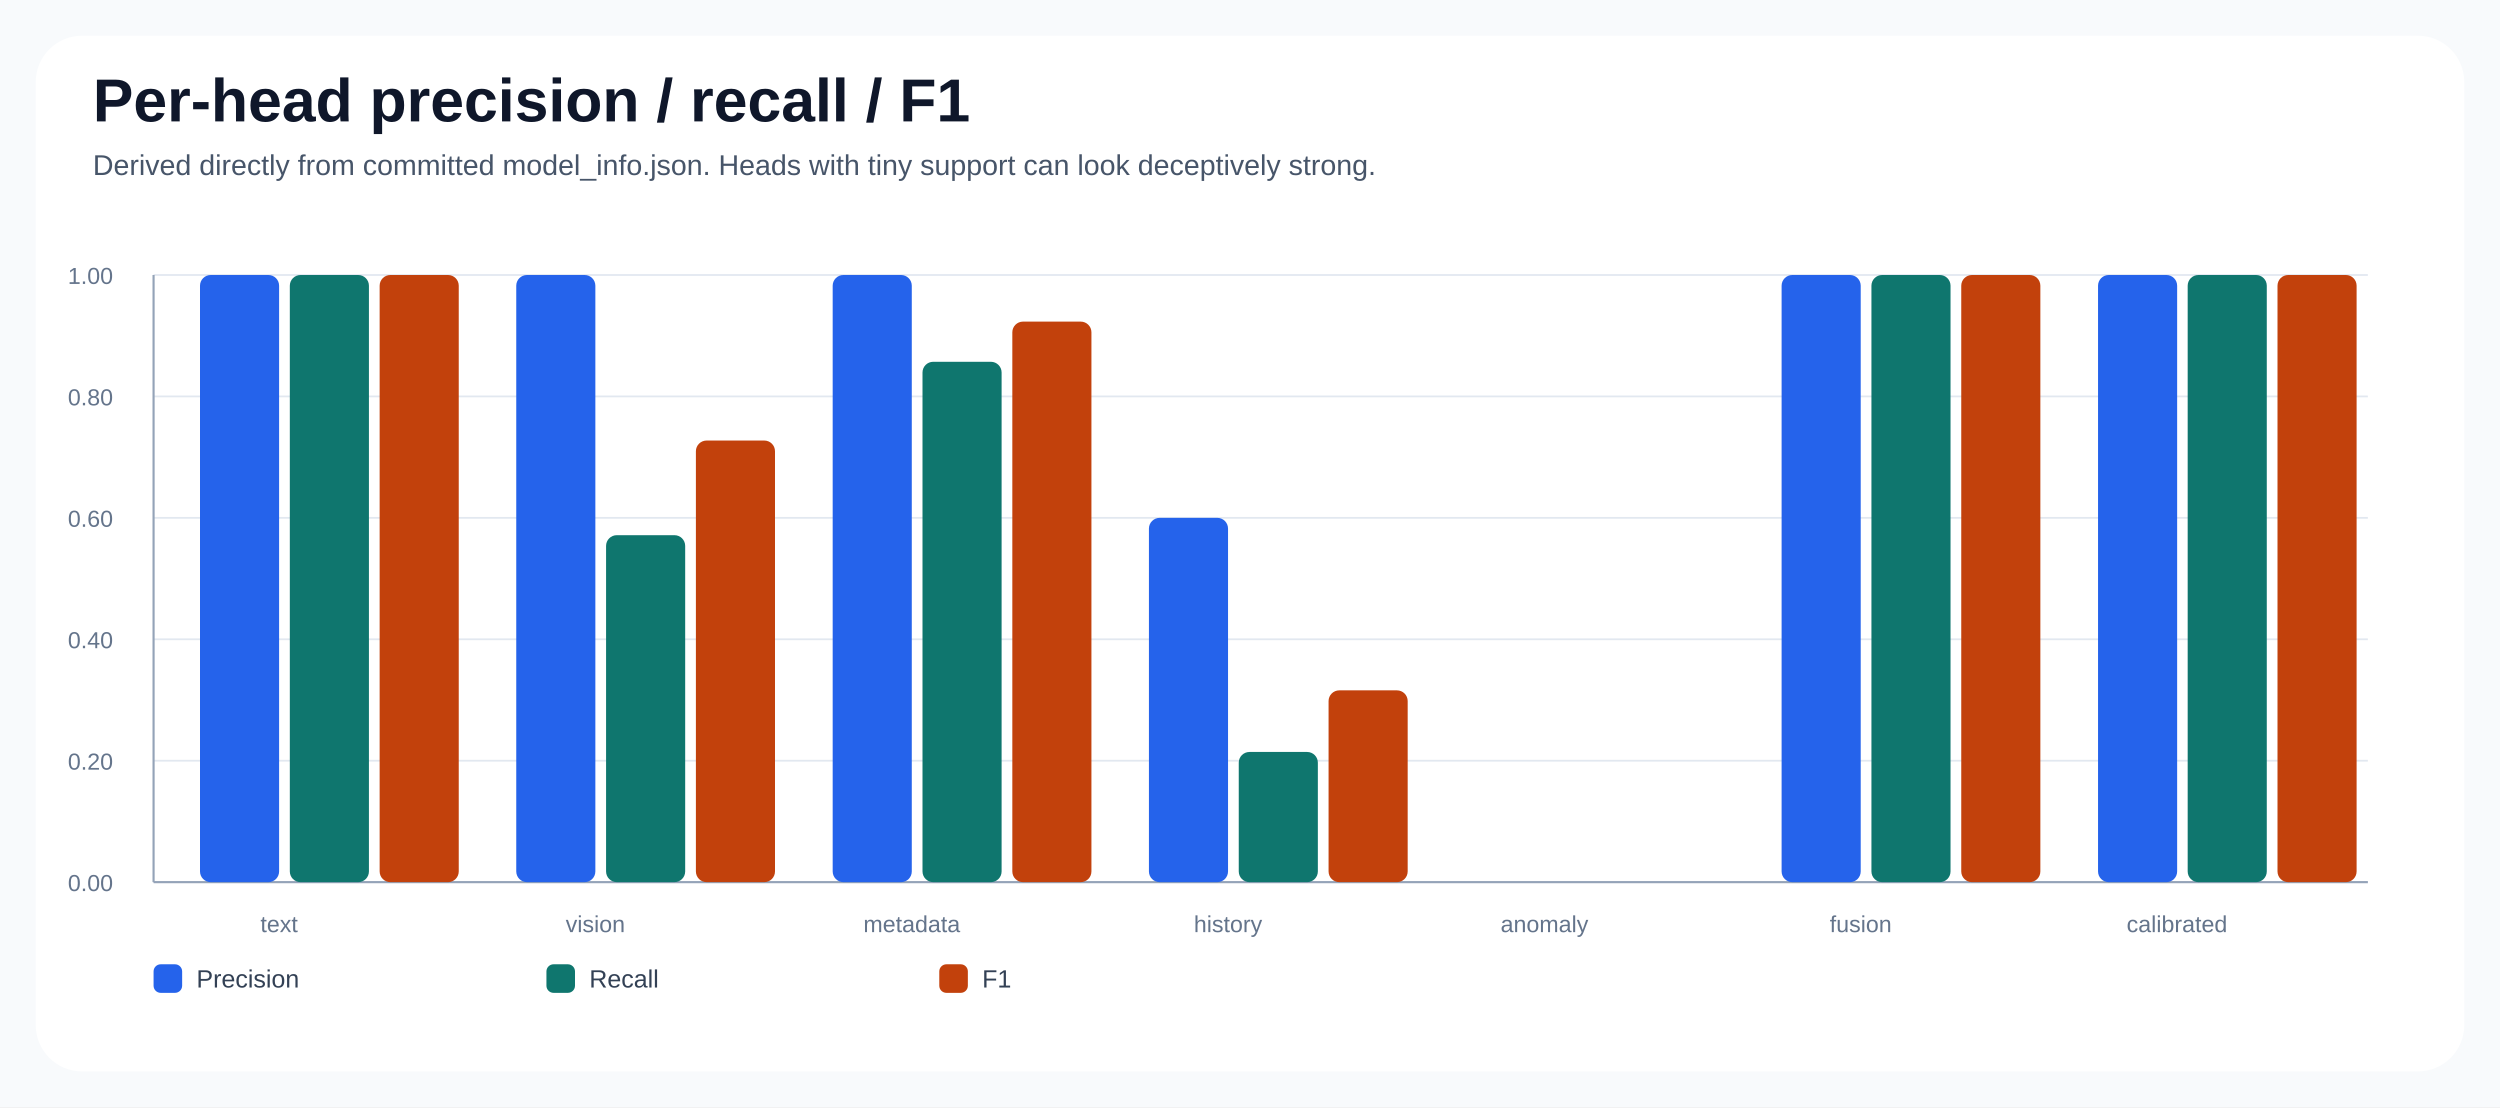
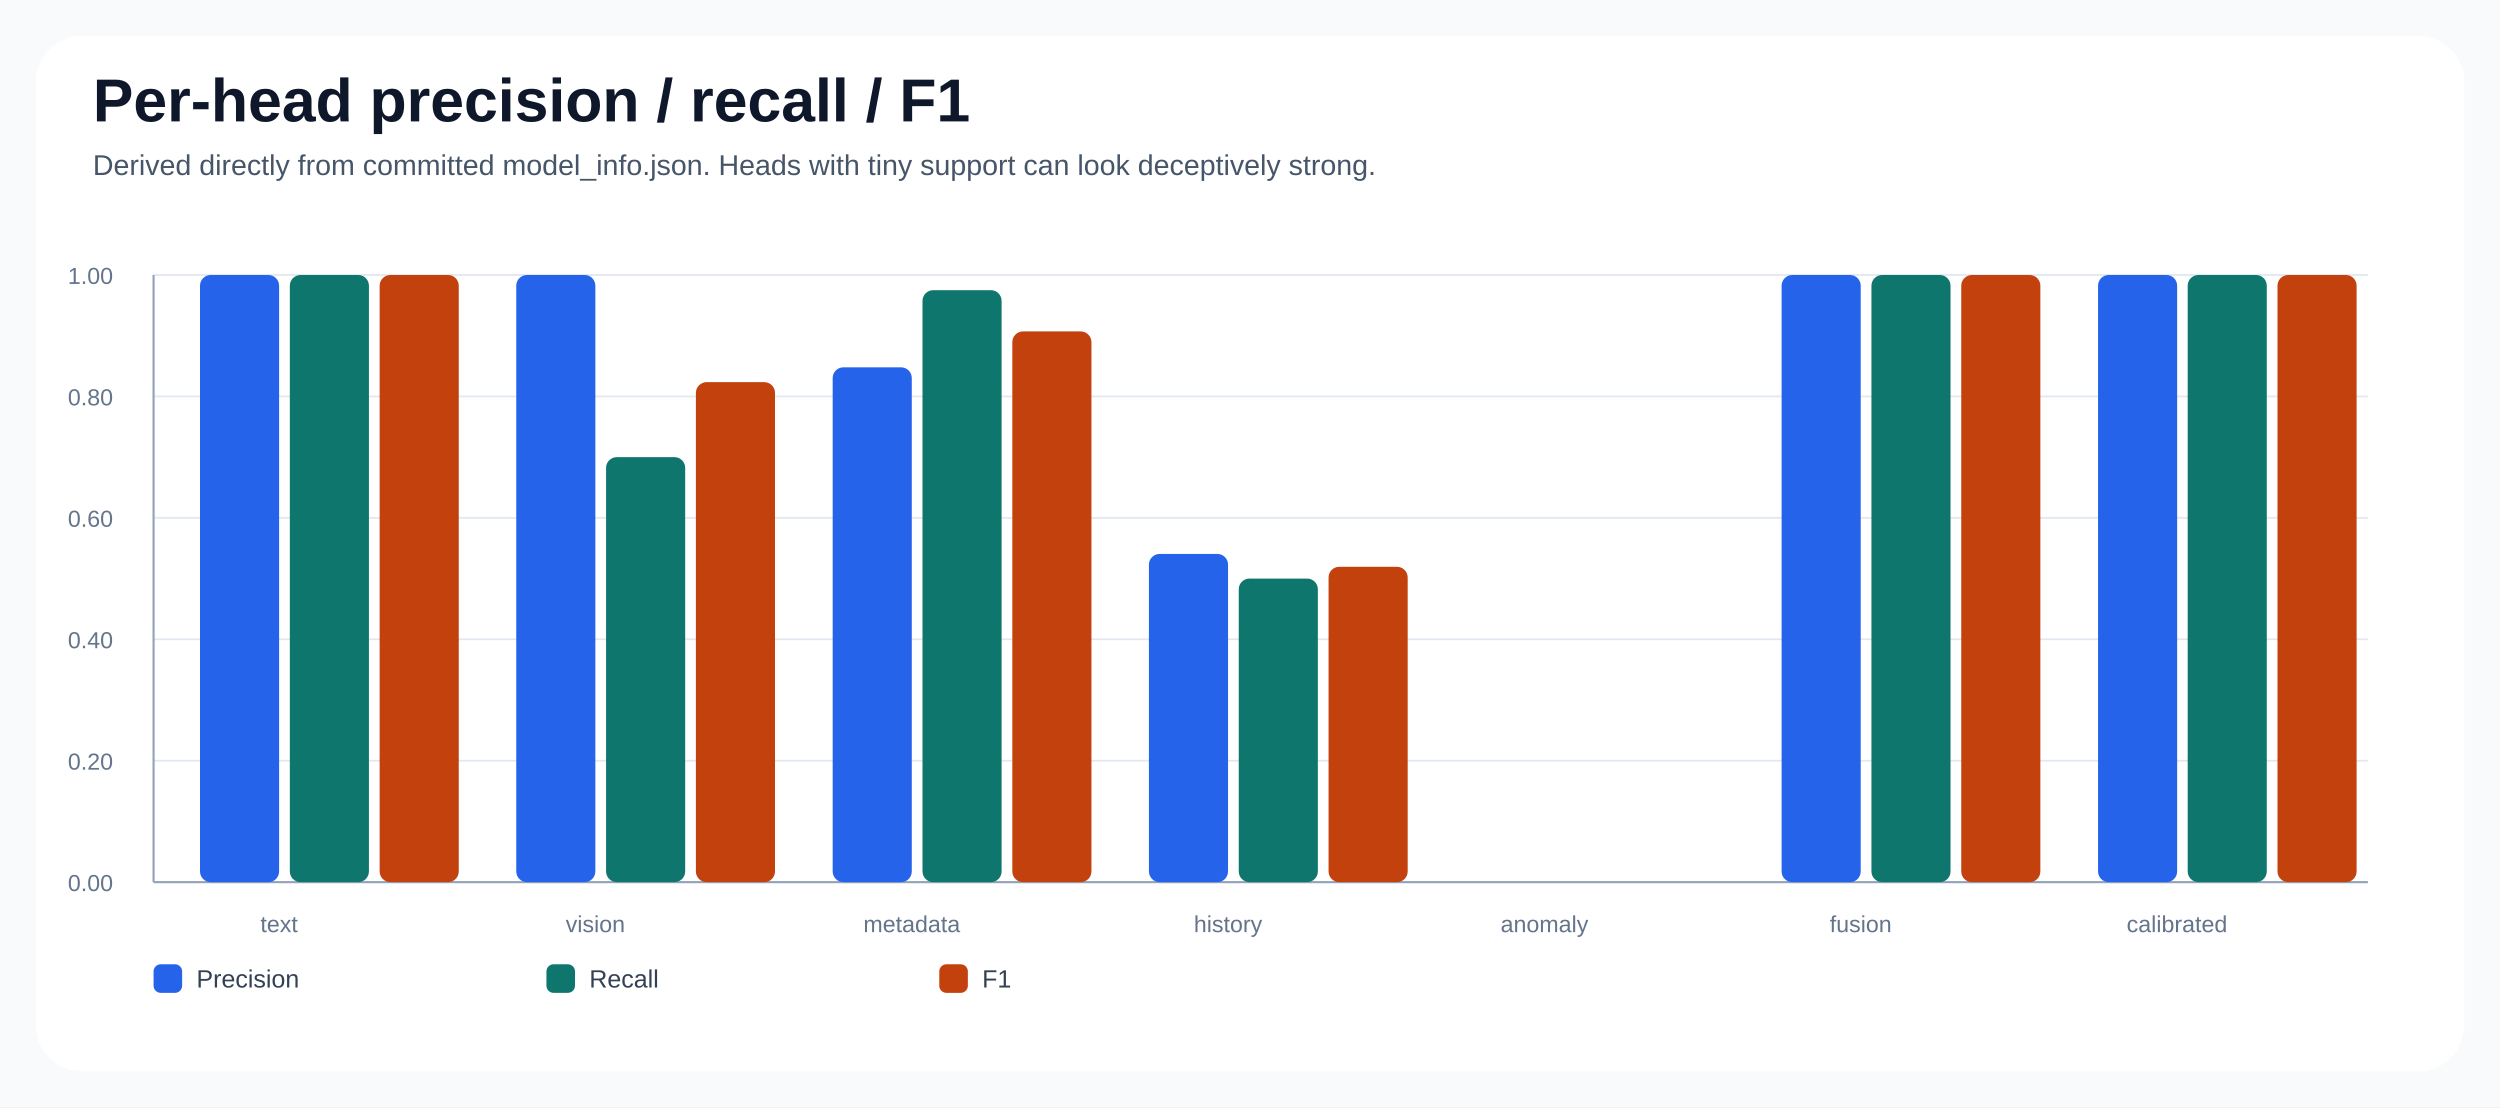
<svg xmlns="http://www.w3.org/2000/svg" width="1400" height="620" viewBox="0 0 1400 620" role="img">
  <style>
text { font-family: 'Segoe UI', Arial, sans-serif; fill: #0f172a; }
.title { font-size: 34px; font-weight: 700; }
.subtitle { font-size: 16px; fill: #475569; }
.card { fill: #ffffff; stroke: #cbd5e1; stroke-width: 1.5; rx: 20; }
.accent { fill: #eff6ff; stroke: #60a5fa; stroke-width: 1.5; rx: 20; }
.warn { fill: #fff7ed; stroke: #fb923c; stroke-width: 1.5; rx: 20; }
.label { font-size: 15px; font-weight: 600; fill: #475569; }
.value { font-size: 32px; font-weight: 700; }
.value-compact { font-size: 22px; font-weight: 700; }
.small { font-size: 13px; fill: #64748b; }
.axis { stroke: #94a3b8; stroke-width: 1.2; }
.grid { stroke: #e2e8f0; stroke-width: 1; }
.legend { font-size: 14px; fill: #334155; }
.stub { font-size: 20px; font-weight: 600; }
</style>
  <rect x="0" y="0" width="1400" height="620" fill="#f8fafc" />
  <rect x="20" y="20" width="1360" height="580" fill="#ffffff" rx="26" />
  <text class="title" x="52" y="68">Per-head precision / recall / F1</text>
  <text class="subtitle" x="52" y="98">Derived directly from committed model_info.json. Heads with tiny support can look deceptively strong.</text>
  <line class="grid" x1="86" y1="494.0" x2="1326" y2="494.0" />
  <text class="small" x="38" y="499.0">0.00</text>
  <line class="grid" x1="86" y1="426.0" x2="1326" y2="426.0" />
  <text class="small" x="38" y="431.0">0.20</text>
  <line class="grid" x1="86" y1="358.0" x2="1326" y2="358.0" />
  <text class="small" x="38" y="363.0">0.40</text>
  <line class="grid" x1="86" y1="290.0" x2="1326" y2="290.0" />
  <text class="small" x="38" y="295.0">0.60</text>
  <line class="grid" x1="86" y1="222.0" x2="1326" y2="222.0" />
  <text class="small" x="38" y="227.0">0.80</text>
  <line class="grid" x1="86" y1="154.0" x2="1326" y2="154.0" />
  <text class="small" x="38" y="159.0">1.00</text>
  <line class="axis" x1="86" y1="154" x2="86" y2="494" />
  <line class="axis" x1="86" y1="494" x2="1326" y2="494" />
  <rect x="112.0" y="154.0" width="44.3" height="340.0" fill="#2563eb" rx="6" />
  <rect x="162.3" y="154.0" width="44.3" height="340.0" fill="#0f766e" rx="6" />
  <rect x="212.6" y="154.0" width="44.3" height="340.0" fill="#c2410c" rx="6" />
  <text class="small" x="156.3" y="522" text-anchor="middle">text</text>
  <rect x="289.1" y="154.0" width="44.3" height="340.0" fill="#2563eb" rx="6" />
-   <rect x="339.4" y="299.7" width="44.3" height="194.3" fill="#0f766e" rx="6" />
-   <rect x="389.7" y="246.7" width="44.3" height="247.3" fill="#c2410c" rx="6" />
+   <rect x="339.4" y="256.0" width="44.3" height="238.0" fill="#0f766e" rx="6" />
+   <rect x="389.7" y="214.0" width="44.3" height="280.0" fill="#c2410c" rx="6" />
  <text class="small" x="333.4" y="522" text-anchor="middle">vision</text>
-   <rect x="466.3" y="154.0" width="44.3" height="340.0" fill="#2563eb" rx="6" />
-   <rect x="516.6" y="202.6" width="44.3" height="291.4" fill="#0f766e" rx="6" />
-   <rect x="566.9" y="180.1" width="44.3" height="313.9" fill="#c2410c" rx="6" />
+   <rect x="466.3" y="205.7" width="44.3" height="288.3" fill="#2563eb" rx="6" />
+   <rect x="516.6" y="162.5" width="44.3" height="331.5" fill="#0f766e" rx="6" />
+   <rect x="566.9" y="185.6" width="44.3" height="308.4" fill="#c2410c" rx="6" />
  <text class="small" x="510.6" y="522" text-anchor="middle">metadata</text>
-   <rect x="643.4" y="290.0" width="44.3" height="204.0" fill="#2563eb" rx="6" />
-   <rect x="693.7" y="421.1" width="44.3" height="72.9" fill="#0f766e" rx="6" />
-   <rect x="744.0" y="386.6" width="44.3" height="107.4" fill="#c2410c" rx="6" />
+   <rect x="643.4" y="310.2" width="44.3" height="183.8" fill="#2563eb" rx="6" />
+   <rect x="693.7" y="324.0" width="44.3" height="170.0" fill="#0f766e" rx="6" />
+   <rect x="744.0" y="317.4" width="44.3" height="176.6" fill="#c2410c" rx="6" />
  <text class="small" x="687.7" y="522" text-anchor="middle">history</text>
  <rect x="820.6" y="494.0" width="44.3" height="0.0" fill="#2563eb" rx="6" />
  <rect x="870.9" y="494.0" width="44.3" height="0.0" fill="#0f766e" rx="6" />
  <rect x="921.1" y="494.0" width="44.3" height="0.0" fill="#c2410c" rx="6" />
  <text class="small" x="864.9" y="522" text-anchor="middle">anomaly</text>
  <rect x="997.7" y="154.0" width="44.3" height="340.0" fill="#2563eb" rx="6" />
  <rect x="1048.0" y="154.0" width="44.3" height="340.0" fill="#0f766e" rx="6" />
  <rect x="1098.3" y="154.0" width="44.3" height="340.0" fill="#c2410c" rx="6" />
  <text class="small" x="1042.0" y="522" text-anchor="middle">fusion</text>
  <rect x="1174.9" y="154.0" width="44.3" height="340.0" fill="#2563eb" rx="6" />
  <rect x="1225.1" y="154.0" width="44.3" height="340.0" fill="#0f766e" rx="6" />
  <rect x="1275.4" y="154.0" width="44.3" height="340.0" fill="#c2410c" rx="6" />
  <text class="small" x="1219.1" y="522" text-anchor="middle">calibrated</text>
  <rect x="86" y="540" width="16" height="16" fill="#2563eb" rx="4" />
  <text class="legend" x="110" y="553">Precision</text>
  <rect x="306" y="540" width="16" height="16" fill="#0f766e" rx="4" />
  <text class="legend" x="330" y="553">Recall</text>
  <rect x="526" y="540" width="16" height="16" fill="#c2410c" rx="4" />
  <text class="legend" x="550" y="553">F1</text>
</svg>
